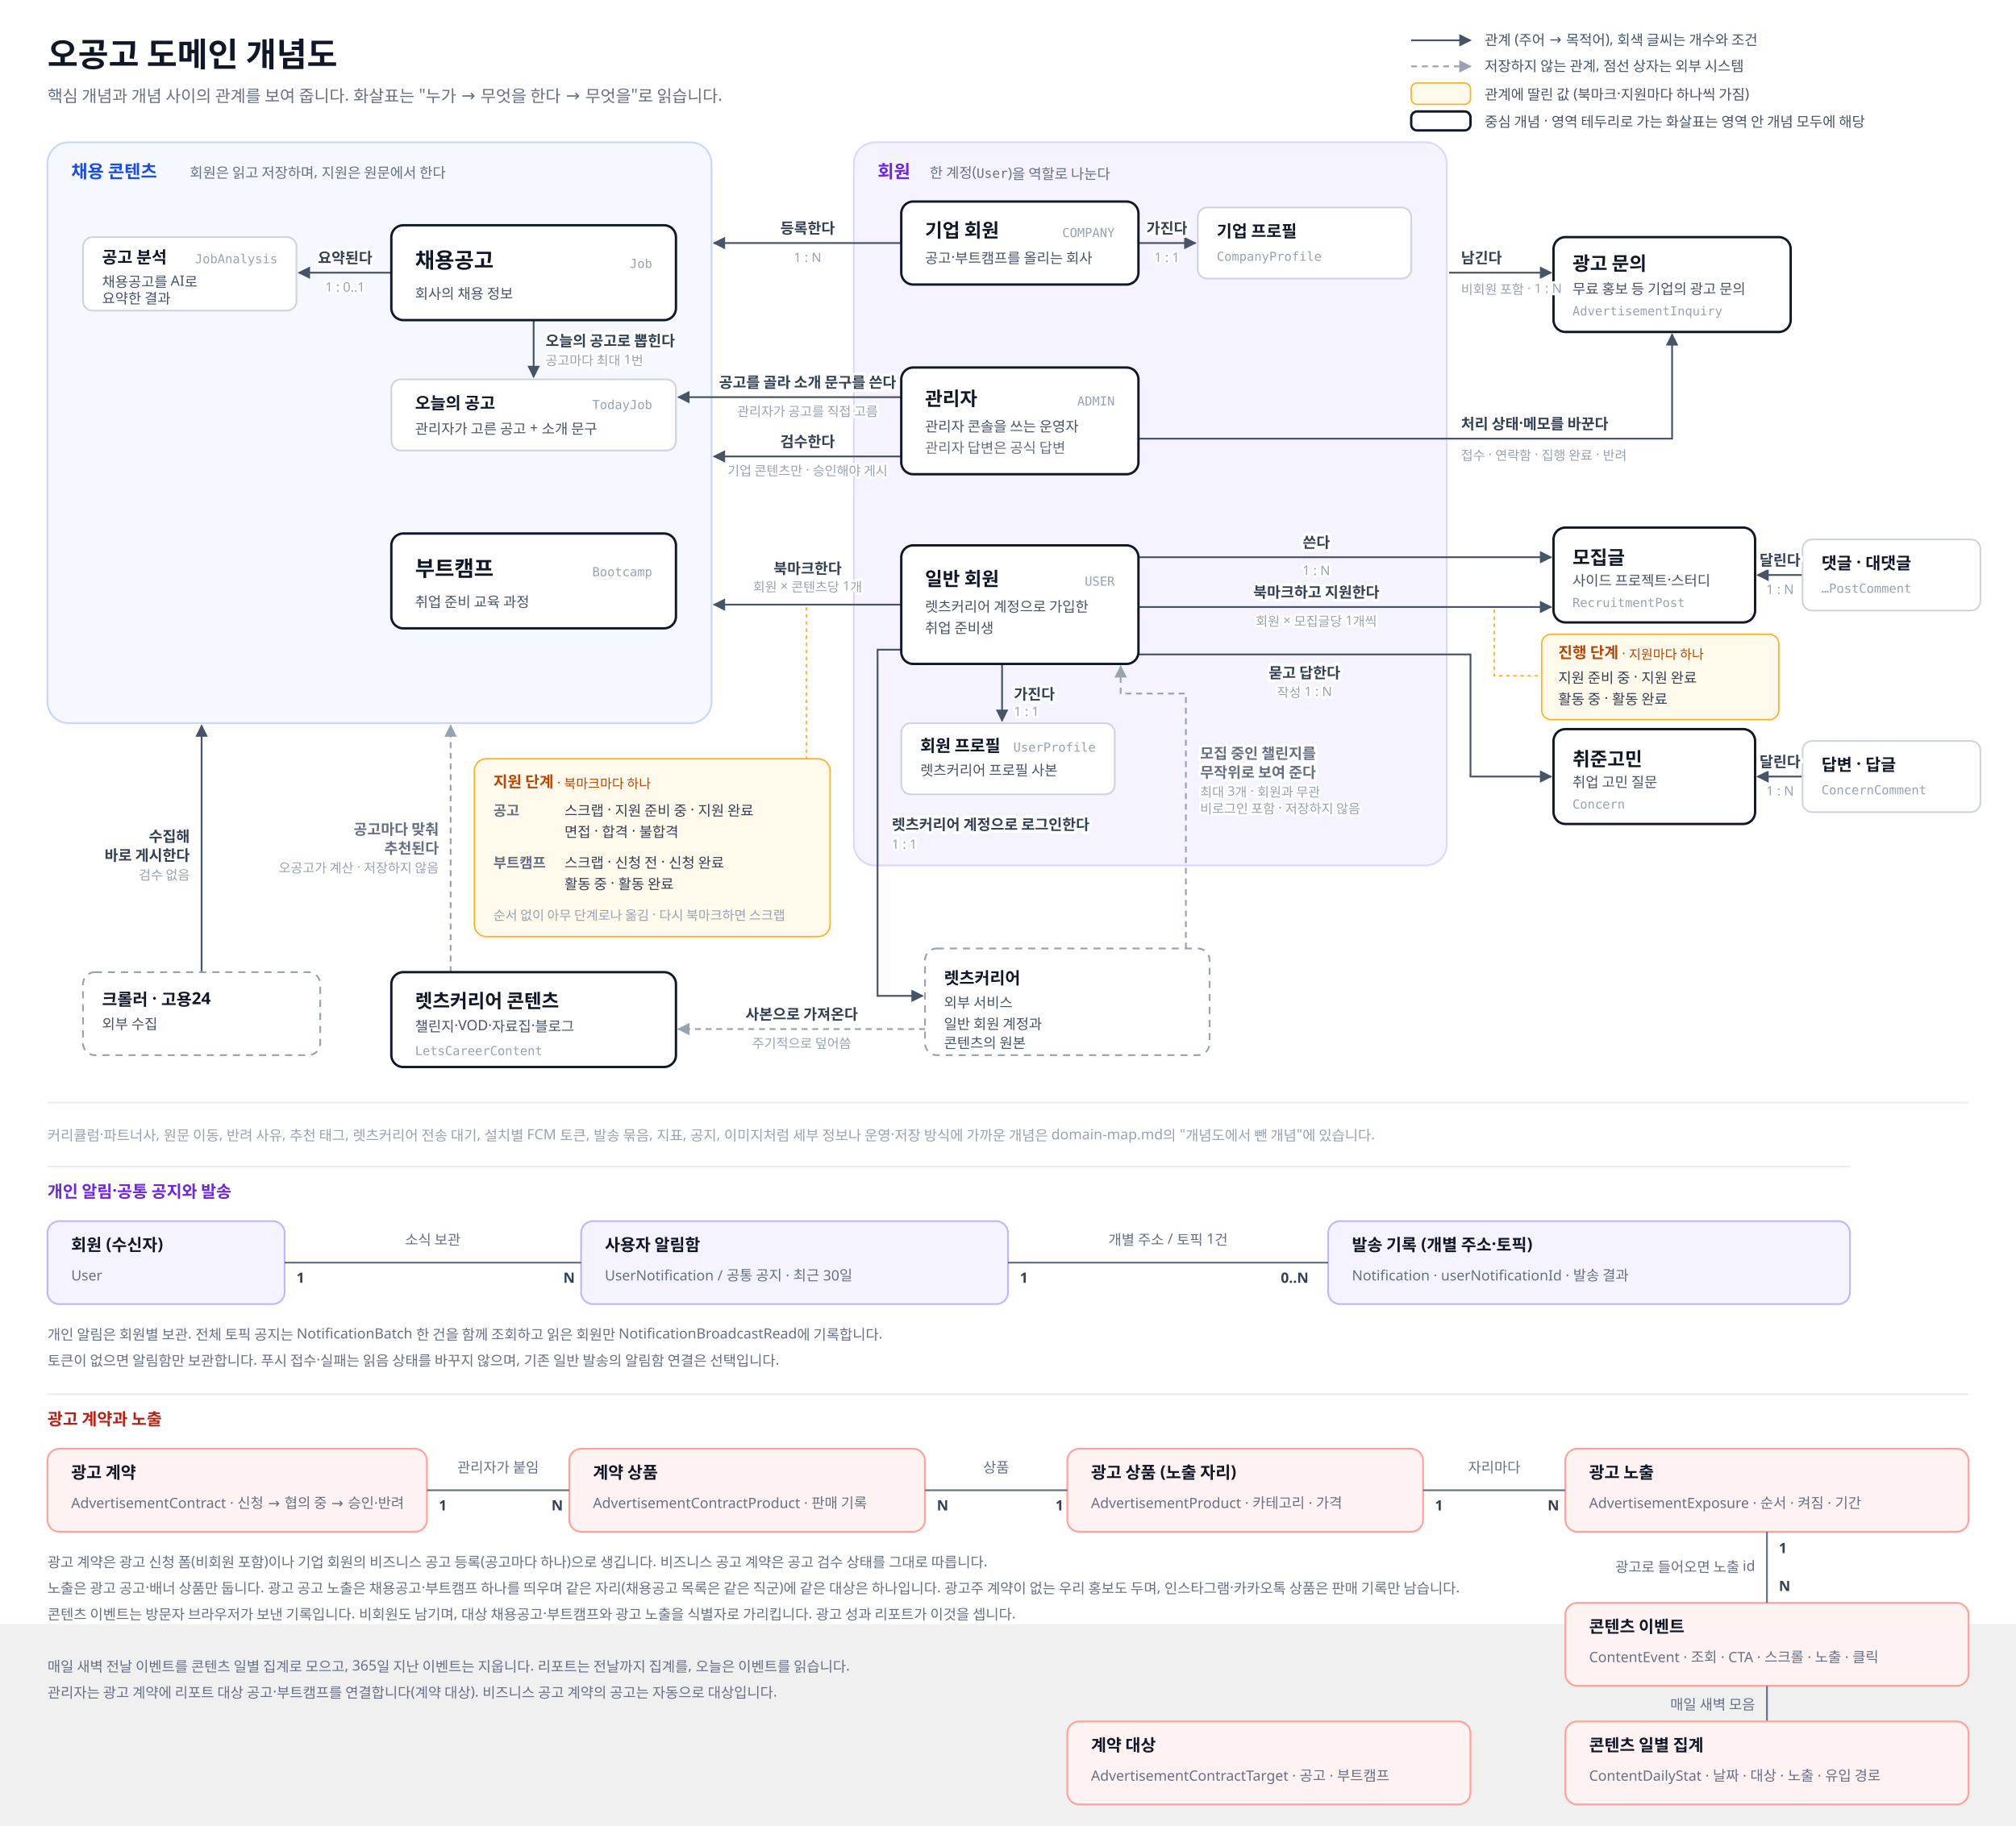
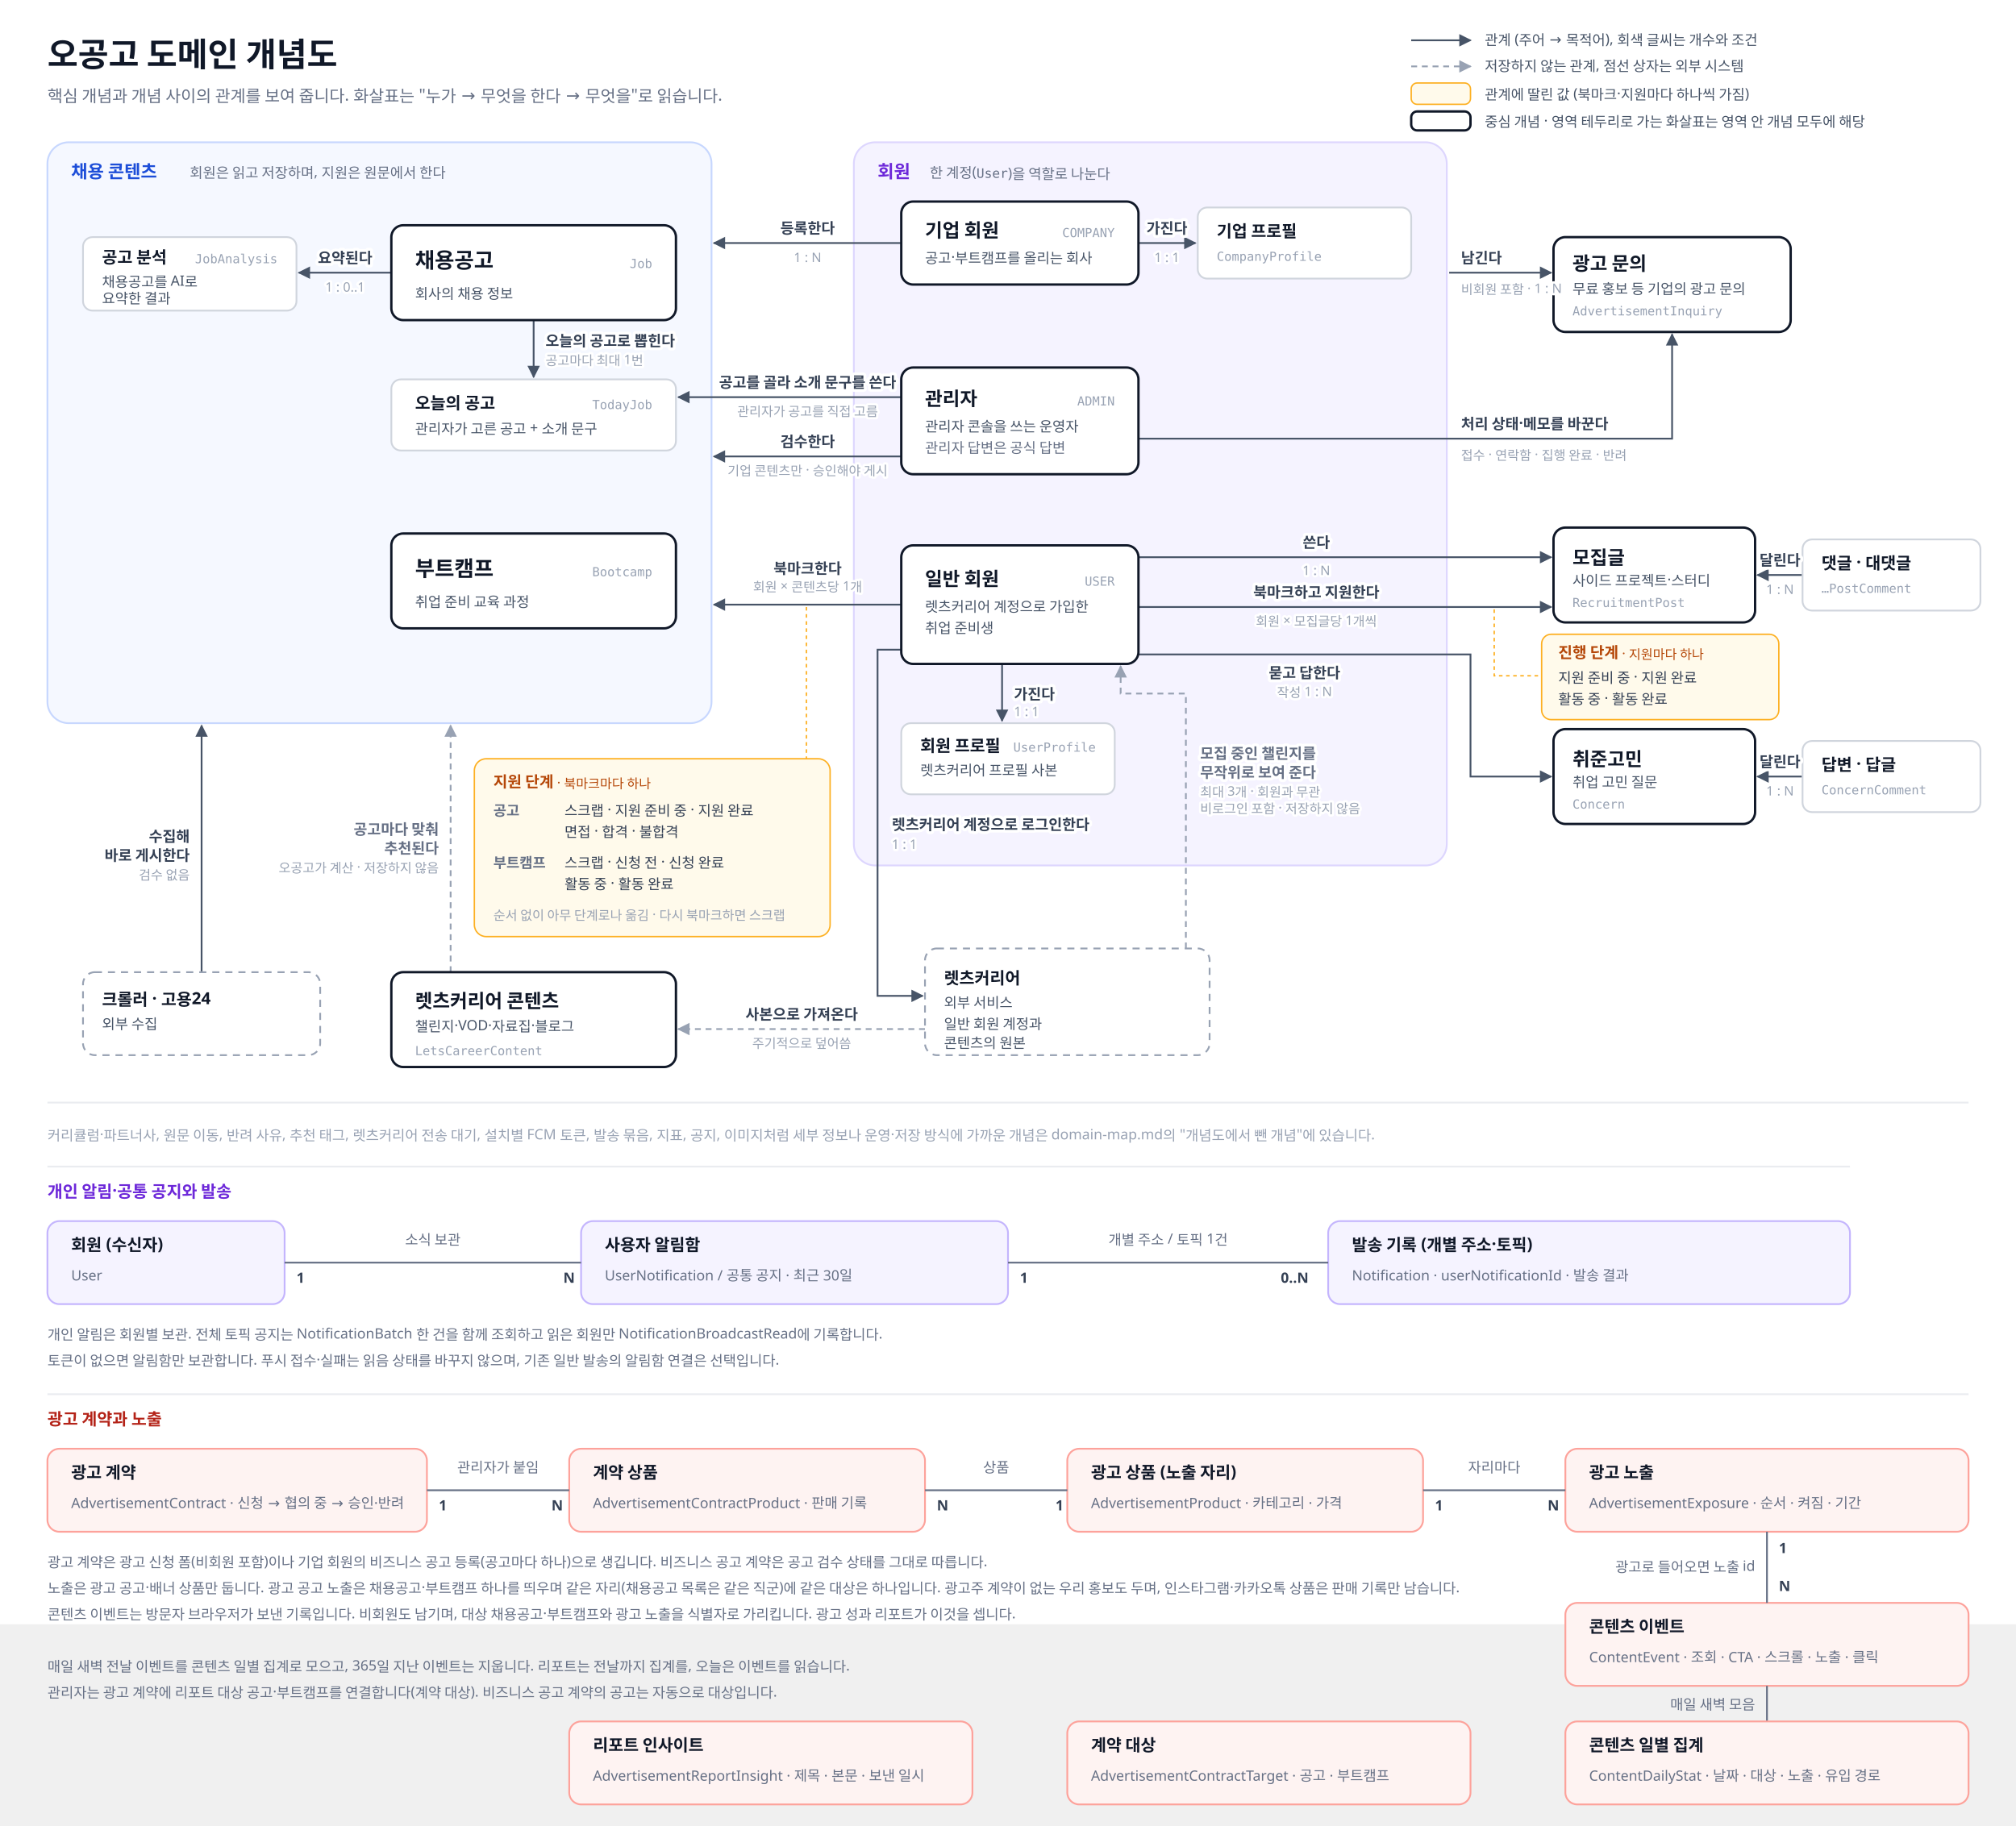
- <svg xmlns="http://www.w3.org/2000/svg" viewBox="0 0 1700 1540" width="1700" height="1540" role="img" aria-label="오공고 도메인 개념도: 기업 회원은 채용공고·부트캠프를 등록하고, 관리자는 기업 콘텐츠를 검수하고 오늘의 공고를 고르며, 일반 회원은 콘텐츠를 북마크하고 지원 단계를 관리하고 모집글·취준고민을 쓴다. 렛츠커리어 콘텐츠는 공고마다 맞춰 추천된다. 기업 담당자는 회원이 아니어도 광고 문의를 남기고, 관리자가 처리 상태와 메모를 바꾼다. 광고 계약은 신청 폼이나 비즈니스 공고 등록으로 생기고, 관리자가 계약에 광고 상품을 붙이며, 광고 상품 자리마다 노출 설정을 둔다. 방문자 브라우저는 공고 조회·CTA 클릭·스크롤과 광고 노출·클릭을 콘텐츠 이벤트로 남기고, 매일 새벽 콘텐츠 일별 집계로 모인다. 관리자는 광고 계약에 리포트 대상 공고를 연결한다." font-family="Pretendard, 'Apple SD Gothic Neo', 'Noto Sans KR', 'Malgun Gothic', sans-serif">
+ <svg xmlns="http://www.w3.org/2000/svg" viewBox="0 0 1700 1540" width="1700" height="1540" role="img" aria-label="오공고 도메인 개념도: 기업 회원은 채용공고·부트캠프를 등록하고, 관리자는 기업 콘텐츠를 검수하고 오늘의 공고를 고르며, 일반 회원은 콘텐츠를 북마크하고 지원 단계를 관리하고 모집글·취준고민을 쓴다. 렛츠커리어 콘텐츠는 공고마다 맞춰 추천된다. 기업 담당자는 회원이 아니어도 광고 문의를 남기고, 관리자가 처리 상태와 메모를 바꾼다. 광고 계약은 신청 폼이나 비즈니스 공고 등록으로 생기고, 관리자가 계약에 광고 상품을 붙이며, 광고 상품 자리마다 노출 설정을 둔다. 방문자 브라우저는 공고 조회·CTA 클릭·스크롤과 광고 노출·클릭을 콘텐츠 이벤트로 남기고, 매일 새벽 콘텐츠 일별 집계로 모인다. 관리자는 광고 계약에 리포트 대상 공고를 연결하고, 계약 상품의 리포트에 인사이트를 써서 기업 회원에게 보낸다." font-family="Pretendard, 'Apple SD Gothic Neo', 'Noto Sans KR', 'Malgun Gothic', sans-serif">
  <defs>
    <marker id="arrow" viewBox="0 0 10 10" refX="9" refY="5" markerWidth="7" markerHeight="7" orient="auto-start-reverse">
      <path d="M0,0 L10,5 L0,10 z" fill="#475467" />
    </marker>
    <marker id="arrow-muted" viewBox="0 0 10 10" refX="9" refY="5" markerWidth="7" markerHeight="7" orient="auto-start-reverse">
      <path d="M0,0 L10,5 L0,10 z" fill="#98a2b3" />
    </marker>
  </defs>
  <rect width="1700" height="1370" fill="#ffffff" />
  <text x="40" y="56" font-size="28" font-weight="800" fill="#101828">오공고 도메인 개념도</text>
  <text x="40" y="86" font-size="14" fill="#667085">핵심 개념과 개념 사이의 관계를 보여 줍니다. 화살표는 "누가 → 무엇을 한다 → 무엇을"로 읽습니다.</text>
  <g font-size="12" fill="#475467">
    <line x1="1190" y1="34" x2="1240" y2="34" stroke="#475467" stroke-width="1.5" marker-end="url(#arrow)" />
    <text x="1252" y="38">관계 (주어 → 목적어), 회색 글씨는 개수와 조건</text>
    <line x1="1190" y1="56" x2="1240" y2="56" stroke="#98a2b3" stroke-width="1.5" stroke-dasharray="5 4" marker-end="url(#arrow-muted)" />
    <text x="1252" y="60">저장하지 않는 관계, 점선 상자는 외부 시스템</text>
    <rect x="1190" y="70" width="50" height="18" rx="5" fill="#fffaeb" stroke="#fdb022" stroke-width="1.2" />
    <text x="1252" y="84">관계에 딸린 값 (북마크·지원마다 하나씩 가짐)</text>
    <rect x="1190" y="94" width="50" height="16" rx="5" fill="#ffffff" stroke="#101828" stroke-width="2" />
    <text x="1252" y="107">중심 개념 · 영역 테두리로 가는 화살표는 영역 안 개념 모두에 해당</text>
  </g>
  <rect x="40" y="120" width="560" height="490" rx="18" fill="#f5f8ff" stroke="#c7d7fe" stroke-width="1.5" />
  <text x="60" y="150" font-size="15" font-weight="800" fill="#1d4ed8">채용 콘텐츠</text>
  <text x="160" y="150" font-size="12" fill="#667085">회원은 읽고 저장하며, 지원은 원문에서 한다</text>
  <rect x="720" y="120" width="500" height="610" rx="18" fill="#f5f3ff" stroke="#ddd6fe" stroke-width="1.5" />
  <text x="740" y="150" font-size="15" font-weight="800" fill="#6d28d9">회원</text>
  <text x="784" y="150" font-size="12" fill="#667085">한 계정(<tspan font-family="'SF Mono', Menlo, Consolas, monospace" font-size="11">User</tspan>)을 역할로 나눈다</text>
  <g fill="none" stroke="#475467" stroke-width="1.5">
    <line x1="330" y1="230" x2="252" y2="230" marker-end="url(#arrow)" />
    <line x1="450" y1="270" x2="450" y2="318" marker-end="url(#arrow)" />
    <line x1="760" y1="205" x2="602" y2="205" marker-end="url(#arrow)" />
    <line x1="760" y1="335" x2="572" y2="335" marker-end="url(#arrow)" />
    <line x1="760" y1="385" x2="602" y2="385" marker-end="url(#arrow)" />
    <line x1="760" y1="510" x2="602" y2="510" marker-end="url(#arrow)" />
    <line x1="960" y1="205" x2="1008" y2="205" marker-end="url(#arrow)" />
    <line x1="845" y1="560" x2="845" y2="608" marker-end="url(#arrow)" />
    <line x1="960" y1="470" x2="1308" y2="470" marker-end="url(#arrow)" />
    <line x1="960" y1="512" x2="1308" y2="512" marker-end="url(#arrow)" />
    <path d="M960,552 H1240 V655 H1308" marker-end="url(#arrow)" />
    <line x1="1520" y1="485" x2="1482" y2="485" marker-end="url(#arrow)" />
    <line x1="1520" y1="655" x2="1482" y2="655" marker-end="url(#arrow)" />
    <line x1="170" y1="820" x2="170" y2="612" marker-end="url(#arrow)" />
    <path d="M760,548 H740 V840 H778" marker-end="url(#arrow)" />
    <line x1="1222" y1="230" x2="1308" y2="230" marker-end="url(#arrow)" />
    <path d="M960,370 H1410 V282" marker-end="url(#arrow)" />
  </g>
  <g fill="none" stroke="#98a2b3" stroke-width="1.5" stroke-dasharray="5 4">
    <line x1="380" y1="820" x2="380" y2="612" marker-end="url(#arrow-muted)" />
    <path d="M1000,800 V585 H945 V562" marker-end="url(#arrow-muted)" />
    <line x1="780" y1="868" x2="572" y2="868" marker-end="url(#arrow-muted)" />
  </g>
  <g fill="none" stroke="#fdb022" stroke-width="1.2" stroke-dasharray="3 3">
    <line x1="680" y1="512" x2="680" y2="640" />
    <path d="M1260,514 V570 H1300" />
  </g>
  <g fill="#ffffff" stroke="#d0d5dd" stroke-width="1.5">
    <rect x="70" y="200" width="180" height="62" rx="8" />
    <rect x="330" y="320" width="240" height="60" rx="8" />
    <rect x="1010" y="175" width="180" height="60" rx="8" />
    <rect x="760" y="610" width="180" height="60" rx="8" />
    <rect x="1520" y="455" width="150" height="60" rx="8" />
    <rect x="1520" y="625" width="150" height="60" rx="8" />
  </g>
  <g fill="#ffffff" stroke="#101828" stroke-width="2">
    <rect x="330" y="190" width="240" height="80" rx="10" />
    <rect x="330" y="450" width="240" height="80" rx="10" />
    <rect x="760" y="170" width="200" height="70" rx="10" />
    <rect x="760" y="310" width="200" height="90" rx="10" />
    <rect x="760" y="460" width="200" height="100" rx="10" />
    <rect x="1310" y="445" width="170" height="80" rx="10" />
    <rect x="1310" y="615" width="170" height="80" rx="10" />
    <rect x="330" y="820" width="240" height="80" rx="10" />
    <rect x="1310" y="200" width="200" height="80" rx="10" />
  </g>
  <g fill="#ffffff" stroke="#98a2b3" stroke-width="1.5" stroke-dasharray="6 5">
    <rect x="70" y="820" width="200" height="70" rx="10" />
    <rect x="780" y="800" width="240" height="90" rx="10" />
  </g>
  <g fill="#fffaeb" stroke="#fdb022" stroke-width="1.2">
    <rect x="400" y="640" width="300" height="150" rx="10" />
    <rect x="1300" y="535" width="200" height="72" rx="8" />
  </g>
  <g font-weight="700" fill="#101828">
    <text x="350" y="226" font-size="18">채용공고</text>
    <text x="350" y="486" font-size="18">부트캠프</text>
    <text x="780" y="200" font-size="16">기업 회원</text>
    <text x="780" y="342" font-size="16">관리자</text>
    <text x="780" y="494" font-size="16">일반 회원</text>
    <text x="1326" y="476" font-size="16">모집글</text>
    <text x="1326" y="646" font-size="16">취준고민</text>
    <text x="350" y="850" font-size="16">렛츠커리어 콘텐츠</text>
    <text x="1326" y="228" font-size="16">광고 문의</text>
    <g font-size="14">
      <text x="86" y="222">공고 분석</text>
      <text x="350" y="345">오늘의 공고</text>
      <text x="1026" y="200">기업 프로필</text>
      <text x="776" y="634">회원 프로필</text>
      <text x="1536" y="480">댓글 · 대댓글</text>
      <text x="1536" y="650">답변 · 답글</text>
      <text x="86" y="848">크롤러 · 고용24</text>
      <text x="796" y="830">렛츠커리어</text>
    </g>
  </g>
  <g font-family="'SF Mono', Menlo, Consolas, monospace" font-size="10.5" fill="#98a2b3">
    <text x="550" y="226" text-anchor="end">Job</text>
    <text x="550" y="486" text-anchor="end">Bootcamp</text>
    <text x="234" y="222" text-anchor="end">JobAnalysis</text>
    <text x="550" y="345" text-anchor="end">TodayJob</text>
    <text x="940" y="200" text-anchor="end">COMPANY</text>
    <text x="940" y="342" text-anchor="end">ADMIN</text>
    <text x="940" y="494" text-anchor="end">USER</text>
    <text x="1026" y="220">CompanyProfile</text>
    <text x="924" y="634" text-anchor="end">UserProfile</text>
    <text x="1326" y="512">RecruitmentPost</text>
    <text x="1326" y="682">Concern</text>
    <text x="1536" y="500">…PostComment</text>
    <text x="1536" y="670">ConcernComment</text>
    <text x="350" y="890">LetsCareerContent</text>
    <text x="1326" y="266">AdvertisementInquiry</text>
  </g>
  <g font-size="12" fill="#475467">
    <text x="86" y="242">채용공고를 AI로</text>
    <text x="86" y="256">요약한 결과</text>
    <text x="350" y="252">회사의 채용 정보</text>
    <text x="350" y="512">취업 준비 교육 과정</text>
    <text x="350" y="366">관리자가 고른 공고 + 소개 문구</text>
    <text x="780" y="222">공고·부트캠프를 올리는 회사</text>
    <text x="780" y="364">관리자 콘솔을 쓰는 운영자</text>
    <text x="780" y="382" fill="#667085">관리자 답변은 공식 답변</text>
    <text x="780" y="516">렛츠커리어 계정으로 가입한</text>
    <text x="780" y="534">취업 준비생</text>
    <text x="776" y="654">렛츠커리어 프로필 사본</text>
    <text x="1326" y="494">사이드 프로젝트·스터디</text>
    <text x="1326" y="664">취업 고민 질문</text>
    <text x="350" y="870">챌린지·VOD·자료집·블로그</text>
    <text x="1326" y="248">무료 홍보 등 기업의 광고 문의</text>
    <text x="86" y="868">외부 수집</text>
    <text x="796" y="850">외부 서비스</text>
    <text x="796" y="868">일반 회원 계정과</text>
    <text x="796" y="884">콘텐츠의 원본</text>
  </g>
  <g font-size="12" fill="#344054">
    <text x="416" y="664" font-size="13" font-weight="800" fill="#b54708">지원 단계 <tspan font-size="11" font-weight="400" fill="#b54708">· 북마크마다 하나</tspan>
    </text>
    <text x="416" y="688" font-weight="700" fill="#667085">공고</text>
    <text x="476" y="688">스크랩 · 지원 준비 중 · 지원 완료</text>
    <text x="476" y="706">면접 · 합격 · 불합격</text>
    <text x="416" y="732" font-weight="700" fill="#667085">부트캠프</text>
    <text x="476" y="732">스크랩 · 신청 전 · 신청 완료</text>
    <text x="476" y="750">활동 중 · 활동 완료</text>
    <text x="416" y="776" font-size="11" fill="#98a2b3">순서 없이 아무 단계로나 옮김 · 다시 북마크하면 스크랩</text>
    <text x="1314" y="555" font-size="13" font-weight="800" fill="#b54708">진행 단계 <tspan font-size="11" font-weight="400" fill="#b54708">· 지원마다 하나</tspan>
    </text>
    <text x="1314" y="576">지원 준비 중 · 지원 완료</text>
    <text x="1314" y="594">활동 중 · 활동 완료</text>
  </g>
  <g font-size="12.5" font-weight="700" fill="#344054" text-anchor="middle" paint-order="stroke" stroke="#ffffff" stroke-width="5" stroke-linejoin="round">
    <text x="291" y="222">요약된다</text>
    <text x="681" y="197">등록한다</text>
    <text x="681" y="327">공고를 골라 소개 문구를 쓴다</text>
    <text x="681" y="377">검수한다</text>
    <text x="681" y="484">북마크한다</text>
    <text x="984" y="197">가진다</text>
    <text x="1110" y="462">쓴다</text>
    <text x="1110" y="504">북마크하고 지원한다</text>
    <text x="1100" y="572">묻고 답한다</text>
    <text x="1501" y="477">달린다</text>
    <text x="1501" y="647">달린다</text>
  </g>
  <g font-size="12.5" font-weight="700" fill="#344054" paint-order="stroke" stroke="#ffffff" stroke-width="5" stroke-linejoin="round">
    <text x="460" y="292">오늘의 공고로 뽑힌다</text>
    <text x="855" y="590">가진다</text>
    <text x="160" y="710" text-anchor="end">수집해</text>
    <text x="160" y="726" text-anchor="end">바로 게시한다</text>
    <text x="752" y="700">렛츠커리어 계정으로 로그인한다</text>
    <text x="1232" y="222">남긴다</text>
    <text x="1232" y="362">처리 상태·메모를 바꾼다</text>
    <text x="676" y="860" text-anchor="middle">사본으로 가져온다</text>
  </g>
  <g font-size="12.5" font-weight="700" fill="#667085" paint-order="stroke" stroke="#ffffff" stroke-width="5" stroke-linejoin="round">
    <text x="370" y="704" text-anchor="end">공고마다 맞춰</text>
    <text x="370" y="720" text-anchor="end">추천된다</text>
    <text x="1012" y="640">모집 중인 챌린지를</text>
    <text x="1012" y="656">무작위로 보여 준다</text>
  </g>
  <g font-size="11" fill="#98a2b3" paint-order="stroke" stroke="#ffffff" stroke-width="4" stroke-linejoin="round">
    <text x="291" y="246" text-anchor="middle">1 : 0..1</text>
    <text x="460" y="308">공고마다 최대 1번</text>
    <text x="681" y="221" text-anchor="middle">1 : N</text>
    <text x="681" y="351" text-anchor="middle">관리자가 공고를 직접 고름</text>
    <text x="681" y="401" text-anchor="middle">기업 콘텐츠만 · 승인해야 게시</text>
    <text x="681" y="499" text-anchor="middle">회원 × 콘텐츠당 1개</text>
    <text x="984" y="221" text-anchor="middle">1 : 1</text>
    <text x="1110" y="485" text-anchor="middle">1 : N</text>
    <text x="1110" y="528" text-anchor="middle">회원 × 모집글당 1개씩</text>
    <text x="1100" y="588" text-anchor="middle">작성 1 : N</text>
    <text x="1501" y="501" text-anchor="middle">1 : N</text>
    <text x="1501" y="671" text-anchor="middle">1 : N</text>
    <text x="855" y="604">1 : 1</text>
    <text x="752" y="716">1 : 1</text>
    <text x="370" y="736" text-anchor="end">오공고가 계산 · 저장하지 않음</text>
    <text x="1012" y="672">최대 3개 · 회원과 무관</text>
    <text x="1012" y="686">비로그인 포함 · 저장하지 않음</text>
    <text x="160" y="742" text-anchor="end">검수 없음</text>
    <text x="676" y="884" text-anchor="middle">주기적으로 덮어씀</text>
    <text x="1232" y="248">비회원 포함 · 1 : N</text>
    <text x="1232" y="388">접수 · 연락함 · 집행 완료 · 반려</text>
  </g>
  <line x1="40" y1="930" x2="1660" y2="930" stroke="#eaecf0" stroke-width="1.5" />
  <text x="40" y="962" font-size="12" fill="#98a2b3">커리큘럼·파트너사, 원문 이동, 반려 사유, 추천 태그, 렛츠커리어 전송 대기, 설치별 FCM 토큰, 발송 묶음, 지표, 공지, 이미지처럼 세부 정보나 운영·저장 방식에 가까운 개념은 domain-map.md의 "개념도에서 뺀 개념"에 있습니다.</text>
  <line x1="40" y1="984" x2="1560" y2="984" stroke="#eaecf0" stroke-width="1.5" />
  <text x="40" y="1010" font-size="14" font-weight="800" fill="#6d28d9">개인 알림·공통 공지와 발송</text>
  <g fill="#f5f3ff" stroke="#c4b5fd" stroke-width="1.5">
    <rect x="40" y="1030" width="200" height="70" rx="10" />
    <rect x="490" y="1030" width="360" height="70" rx="10" />
    <rect x="1120" y="1030" width="440" height="70" rx="10" />
  </g>
  <g fill="none" stroke="#667085" stroke-width="1.5">
    <line x1="240" y1="1065" x2="490" y2="1065" />
    <line x1="850" y1="1065" x2="1120" y2="1065" />
  </g>
  <g font-size="14" font-weight="700" fill="#101828">
    <text x="60" y="1055">회원 (수신자)</text>
    <text x="510" y="1055">사용자 알림함</text>
    <text x="1140" y="1055">발송 기록 (개별 주소·토픽)</text>
  </g>
  <g font-size="12" fill="#667085">
    <text x="60" y="1080">User</text>
    <text x="510" y="1080">UserNotification / 공통 공지 · 최근 30일</text>
    <text x="1140" y="1080">Notification · userNotificationId · 발송 결과</text>
    <text x="365" y="1050" text-anchor="middle">소식 보관</text>
    <text x="985" y="1050" text-anchor="middle">개별 주소 / 토픽 1건</text>
    <text x="40" y="1130">개인 알림은 회원별 보관. 전체 토픽 공지는 NotificationBatch 한 건을 함께 조회하고 읽은 회원만 NotificationBroadcastRead에 기록합니다.</text>
    <text x="40" y="1152">토큰이 없으면 알림함만 보관합니다. 푸시 접수·실패는 읽음 상태를 바꾸지 않으며, 기존 일반 발송의 알림함 연결은 선택입니다.</text>
  </g>
  <g font-size="12" font-weight="800" fill="#344054">
    <text x="250" y="1082">1</text>
    <text x="475" y="1082">N</text>
    <text x="860" y="1082">1</text>
    <text x="1080" y="1082">0..N</text>
  </g>
  <line x1="40" y1="1176" x2="1660" y2="1176" stroke="#eaecf0" stroke-width="1.5" />
  <text x="40" y="1202" font-size="14" font-weight="800" fill="#b42318">광고 계약과 노출</text>
  <g fill="#fef3f2" stroke="#fda29b" stroke-width="1.5">
    <rect x="40" y="1222" width="320" height="70" rx="10" />
    <rect x="480" y="1222" width="300" height="70" rx="10" />
    <rect x="900" y="1222" width="300" height="70" rx="10" />
    <rect x="1320" y="1222" width="340" height="70" rx="10" />
  </g>
  <g fill="none" stroke="#667085" stroke-width="1.5">
    <line x1="360" y1="1257" x2="480" y2="1257" />
    <line x1="780" y1="1257" x2="900" y2="1257" />
    <line x1="1200" y1="1257" x2="1320" y2="1257" />
  </g>
  <g font-size="14" font-weight="700" fill="#101828">
    <text x="60" y="1247">광고 계약</text>
    <text x="500" y="1247">계약 상품</text>
    <text x="920" y="1247">광고 상품 (노출 자리)</text>
    <text x="1340" y="1247">광고 노출</text>
  </g>
  <g font-size="12" fill="#667085">
    <text x="60" y="1272">AdvertisementContract · 신청 → 협의 중 → 승인·반려</text>
    <text x="500" y="1272">AdvertisementContractProduct · 판매 기록</text>
    <text x="920" y="1272">AdvertisementProduct · 카테고리 · 가격</text>
    <text x="1340" y="1272">AdvertisementExposure · 순서 · 켜짐 · 기간</text>
    <text x="420" y="1242" text-anchor="middle">관리자가 붙임</text>
    <text x="840" y="1242" text-anchor="middle">상품</text>
    <text x="1260" y="1242" text-anchor="middle">자리마다</text>
    <text x="40" y="1322">광고 계약은 광고 신청 폼(비회원 포함)이나 기업 회원의 비즈니스 공고 등록(공고마다 하나)으로 생깁니다. 비즈니스 공고 계약은 공고 검수 상태를 그대로 따릅니다.</text>
    <text x="40" y="1344">노출은 광고 공고·배너 상품만 둡니다. 광고 공고 노출은 채용공고·부트캠프 하나를 띄우며 같은 자리(채용공고 목록은 같은 직군)에 같은 대상은 하나입니다. 광고주 계약이 없는 우리 홍보도 두며, 인스타그램·카카오톡 상품은 판매 기록만 남습니다.</text>
  </g>
  <g font-size="12" font-weight="800" fill="#344054">
    <text x="370" y="1274">1</text>
    <text x="465" y="1274">N</text>
    <text x="790" y="1274">N</text>
    <text x="890" y="1274">1</text>
    <text x="1210" y="1274">1</text>
    <text x="1305" y="1274">N</text>
    <text x="1500" y="1310">1</text>
    <text x="1500" y="1342">N</text>
  </g>
  <rect x="1320" y="1352" width="340" height="70" rx="10" fill="#fef3f2" stroke="#fda29b" stroke-width="1.5" />
  <line x1="1490" y1="1292" x2="1490" y2="1352" fill="none" stroke="#667085" stroke-width="1.5" />
  <text x="1340" y="1377" font-size="14" font-weight="700" fill="#101828">콘텐츠 이벤트</text>
  <g font-size="12" fill="#667085">
    <text x="1340" y="1402">ContentEvent · 조회 · CTA · 스크롤 · 노출 · 클릭</text>
    <text x="1480" y="1326" text-anchor="end">광고로 들어오면 노출 id</text>
    <text x="40" y="1366">콘텐츠 이벤트는 방문자 브라우저가 보낸 기록입니다. 비회원도 남기며, 대상 채용공고·부트캠프와 광고 노출을 식별자로 가리킵니다. 광고 성과 리포트가 이것을 셉니다.</text>
    <text x="40" y="1410">매일 새벽 전날 이벤트를 콘텐츠 일별 집계로 모으고, 365일 지난 이벤트는 지웁니다. 리포트는 전날까지 집계를, 오늘은 이벤트를 읽습니다.</text>
    <text x="40" y="1432">관리자는 광고 계약에 리포트 대상 공고·부트캠프를 연결합니다(계약 대상). 비즈니스 공고 계약의 공고는 자동으로 대상입니다.</text>
  </g>
  <line x1="1490" y1="1422" x2="1490" y2="1452" fill="none" stroke="#667085" stroke-width="1.5" />
  <rect x="1320" y="1452" width="340" height="70" rx="10" fill="#fef3f2" stroke="#fda29b" stroke-width="1.5" />
  <text x="1340" y="1477" font-size="14" font-weight="700" fill="#101828">콘텐츠 일별 집계</text>
  <g font-size="12" fill="#667085">
    <text x="1340" y="1502">ContentDailyStat · 날짜 · 대상 · 노출 · 유입 경로</text>
    <text x="1480" y="1442" text-anchor="end">매일 새벽 모음</text>
  </g>
  <rect x="900" y="1452" width="340" height="70" rx="10" fill="#fef3f2" stroke="#fda29b" stroke-width="1.5" />
  <text x="920" y="1477" font-size="14" font-weight="700" fill="#101828">계약 대상</text>
  <g font-size="12" fill="#667085">
    <text x="920" y="1502">AdvertisementContractTarget · 공고 · 부트캠프</text>
  </g>
+   <rect x="480" y="1452" width="340" height="70" rx="10" fill="#fef3f2" stroke="#fda29b" stroke-width="1.5" />
+   <text x="500" y="1477" font-size="14" font-weight="700" fill="#101828">리포트 인사이트</text>
+   <g font-size="12" fill="#667085">
+     <text x="500" y="1502">AdvertisementReportInsight · 제목 · 본문 · 보낸 일시</text>
+   </g>
</svg>
